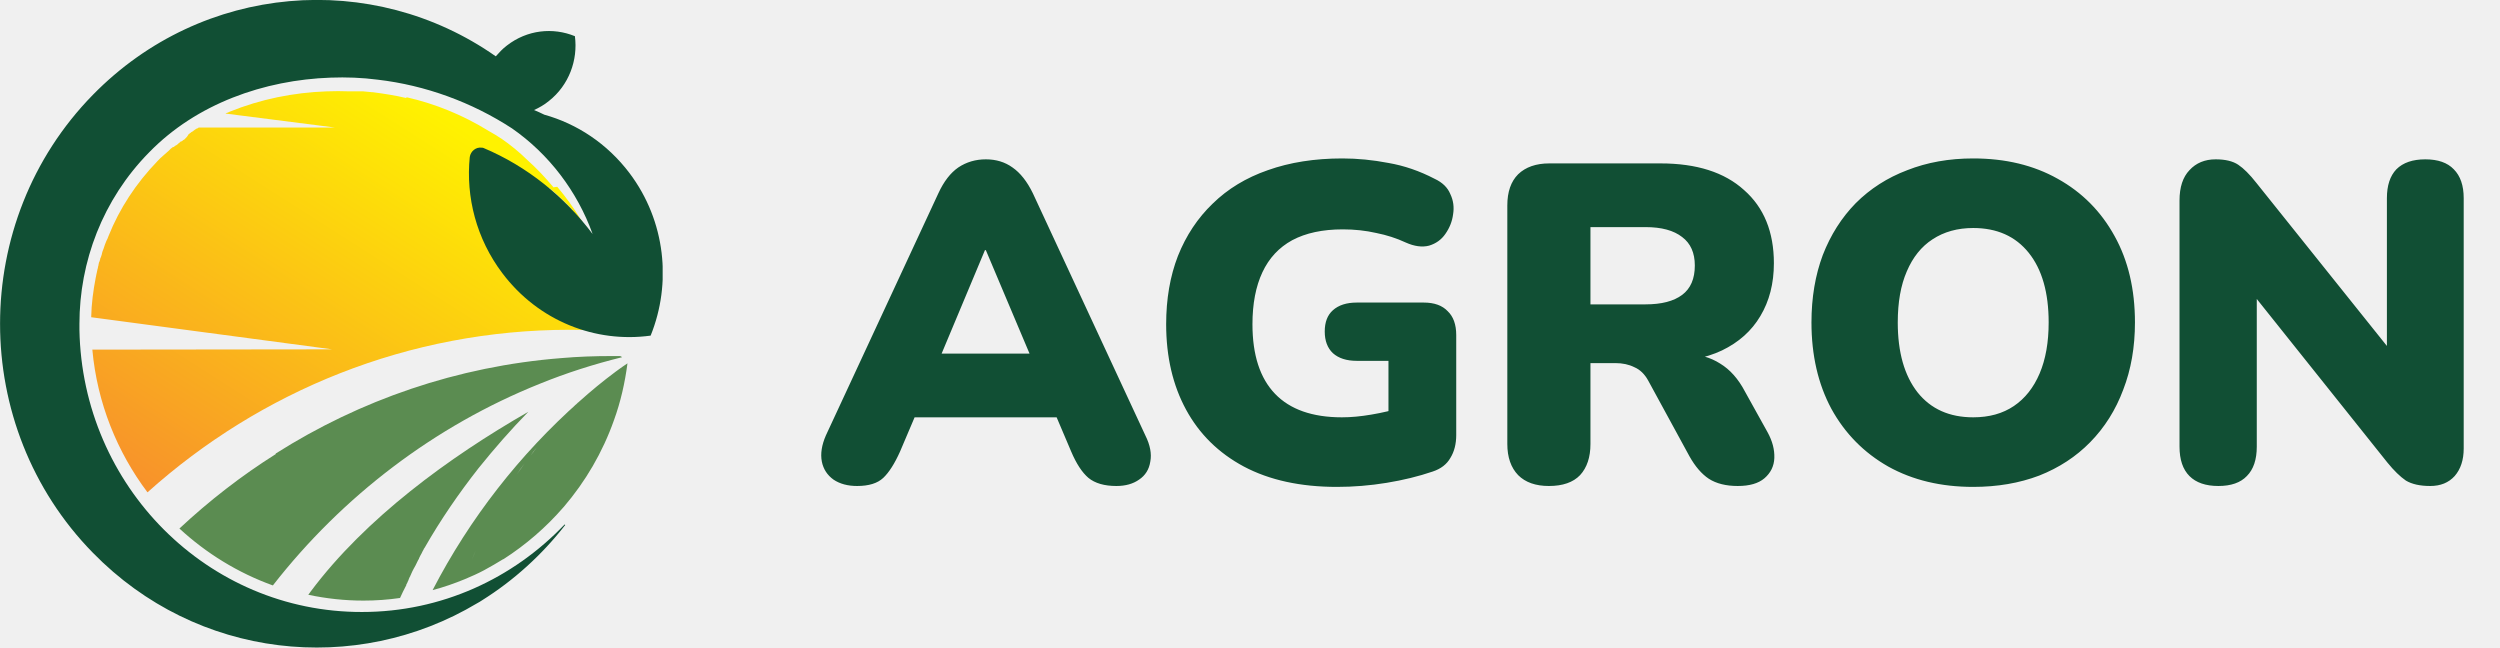
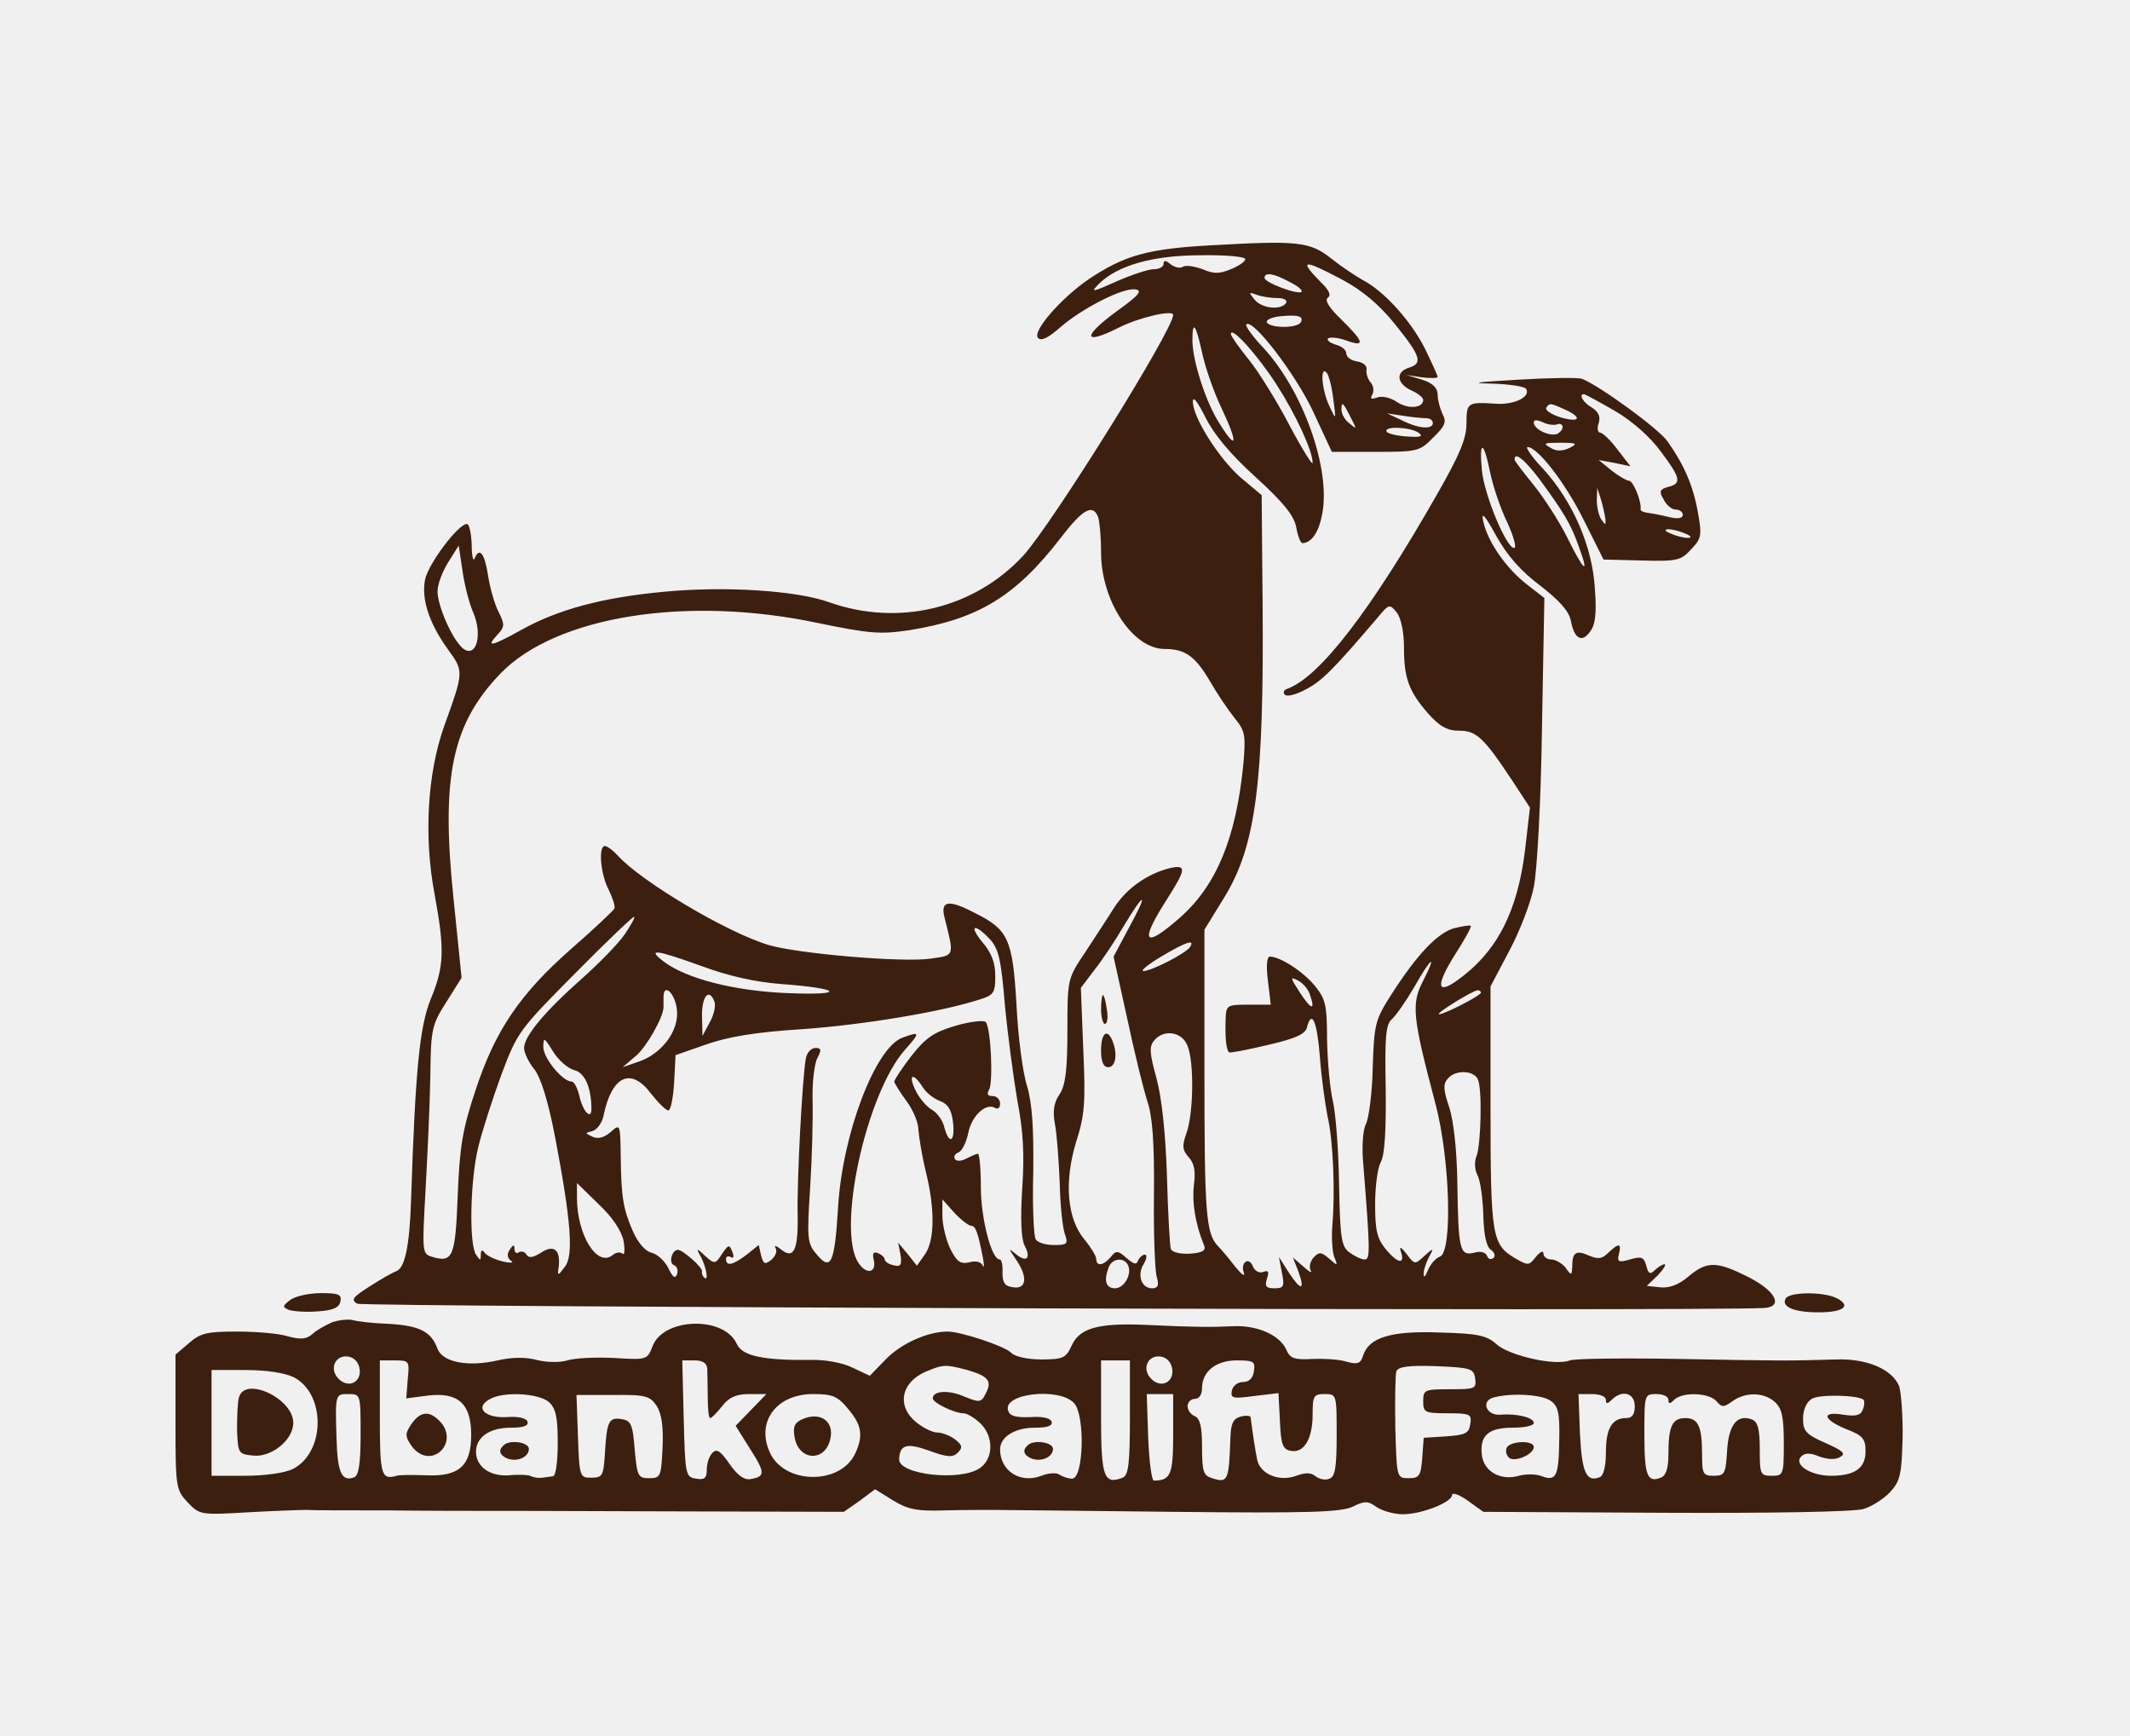
- <svg xmlns="http://www.w3.org/2000/svg" width="166" height="43" viewBox="0 0 166 43" fill="none">
-   <path d="M56.91 32.27C56.29 32.27 55.77 32.13 55.35 31.85C54.93 31.55 54.67 31.15 54.57 30.65C54.47 30.13 54.56 29.55 54.84 28.91L62.31 12.83C62.67 12.05 63.11 11.48 63.63 11.12C64.17 10.76 64.78 10.58 65.46 10.58C66.14 10.58 66.73 10.76 67.23 11.12C67.75 11.48 68.2 12.05 68.58 12.83L76.05 28.91C76.37 29.55 76.48 30.13 76.38 30.65C76.3 31.17 76.05 31.57 75.63 31.85C75.23 32.13 74.73 32.27 74.13 32.27C73.33 32.27 72.71 32.09 72.27 31.73C71.85 31.37 71.47 30.79 71.13 29.99L69.51 26.18L71.61 27.71H59.25L61.38 26.18L59.76 29.99C59.4 30.79 59.03 31.37 58.65 31.73C58.27 32.09 57.69 32.27 56.91 32.27ZM65.4 16.61L61.92 24.92L61.08 23.48H69.81L68.97 24.92L65.46 16.61H65.4ZM88.773 32.33C86.353 32.33 84.293 31.88 82.594 30.98C80.913 30.08 79.633 28.82 78.754 27.2C77.874 25.58 77.433 23.69 77.433 21.53C77.433 19.85 77.694 18.34 78.213 17C78.754 15.64 79.523 14.48 80.523 13.52C81.523 12.54 82.743 11.8 84.183 11.3C85.644 10.78 87.293 10.52 89.133 10.52C90.133 10.52 91.153 10.62 92.194 10.82C93.234 11 94.254 11.35 95.254 11.87C95.773 12.11 96.124 12.45 96.303 12.89C96.504 13.31 96.564 13.76 96.484 14.24C96.424 14.7 96.254 15.13 95.974 15.53C95.713 15.91 95.353 16.17 94.894 16.31C94.433 16.43 93.913 16.36 93.334 16.1C92.734 15.82 92.084 15.61 91.383 15.47C90.683 15.31 89.944 15.23 89.163 15.23C87.823 15.23 86.704 15.47 85.803 15.95C84.924 16.43 84.263 17.14 83.823 18.08C83.383 19.02 83.163 20.17 83.163 21.53C83.163 23.57 83.663 25.11 84.663 26.15C85.663 27.19 87.144 27.71 89.103 27.71C89.704 27.71 90.353 27.65 91.053 27.53C91.773 27.41 92.493 27.24 93.213 27.02L92.194 29.09V23.96H90.094C89.413 23.96 88.883 23.79 88.504 23.45C88.144 23.11 87.963 22.63 87.963 22.01C87.963 21.39 88.144 20.92 88.504 20.6C88.883 20.26 89.413 20.09 90.094 20.09H94.534C95.234 20.09 95.763 20.28 96.124 20.66C96.504 21.02 96.694 21.55 96.694 22.25V28.88C96.694 29.48 96.564 29.99 96.303 30.41C96.064 30.83 95.674 31.13 95.133 31.31C94.194 31.63 93.174 31.88 92.073 32.06C90.974 32.24 89.874 32.33 88.773 32.33ZM102.846 32.27C101.966 32.27 101.286 32.03 100.806 31.55C100.326 31.05 100.086 30.36 100.086 29.48V13.64C100.086 12.74 100.326 12.05 100.806 11.57C101.306 11.09 101.996 10.85 102.876 10.85H110.256C112.656 10.85 114.506 11.44 115.806 12.62C117.126 13.78 117.786 15.4 117.786 17.48C117.786 18.82 117.486 19.99 116.886 20.99C116.306 21.97 115.456 22.73 114.336 23.27C113.236 23.79 111.876 24.05 110.256 24.05L110.496 23.51H111.936C112.796 23.51 113.556 23.72 114.216 24.14C114.876 24.54 115.426 25.16 115.866 26L117.366 28.7C117.686 29.28 117.836 29.85 117.816 30.41C117.796 30.95 117.576 31.4 117.156 31.76C116.756 32.1 116.166 32.27 115.386 32.27C114.606 32.27 113.966 32.11 113.466 31.79C112.986 31.47 112.556 30.97 112.176 30.29L109.446 25.28C109.206 24.84 108.896 24.54 108.516 24.38C108.156 24.2 107.736 24.11 107.256 24.11H105.606V29.48C105.606 30.36 105.376 31.05 104.916 31.55C104.456 32.03 103.766 32.27 102.846 32.27ZM105.606 20.21H109.266C110.326 20.21 111.136 20 111.696 19.58C112.256 19.16 112.536 18.51 112.536 17.63C112.536 16.79 112.256 16.16 111.696 15.74C111.136 15.3 110.326 15.08 109.266 15.08H105.606V20.21ZM131.021 32.33C128.881 32.33 127.001 31.88 125.381 30.98C123.761 30.06 122.501 28.78 121.601 27.14C120.721 25.5 120.281 23.59 120.281 21.41C120.281 19.77 120.531 18.28 121.031 16.94C121.551 15.6 122.281 14.45 123.221 13.49C124.181 12.53 125.321 11.8 126.641 11.3C127.961 10.78 129.421 10.52 131.021 10.52C133.161 10.52 135.031 10.97 136.631 11.87C138.251 12.77 139.511 14.04 140.411 15.68C141.311 17.3 141.761 19.21 141.761 21.41C141.761 23.05 141.501 24.54 140.981 25.88C140.481 27.22 139.751 28.38 138.791 29.36C137.851 30.32 136.721 31.06 135.401 31.58C134.081 32.08 132.621 32.33 131.021 32.33ZM131.021 27.71C132.081 27.71 132.981 27.46 133.721 26.96C134.461 26.46 135.031 25.74 135.431 24.8C135.831 23.86 136.031 22.73 136.031 21.41C136.031 19.43 135.591 17.89 134.711 16.79C133.831 15.69 132.601 15.14 131.021 15.14C129.981 15.14 129.081 15.39 128.321 15.89C127.581 16.37 127.011 17.08 126.611 18.02C126.211 18.94 126.011 20.07 126.011 21.41C126.011 23.39 126.451 24.94 127.331 26.06C128.211 27.16 129.441 27.71 131.021 27.71ZM147.3 32.27C146.46 32.27 145.82 32.05 145.38 31.61C144.94 31.17 144.72 30.52 144.72 29.66V13.31C144.72 12.43 144.94 11.76 145.38 11.3C145.82 10.82 146.4 10.58 147.12 10.58C147.76 10.58 148.26 10.7 148.62 10.94C148.98 11.18 149.38 11.58 149.82 12.14L159.33 24.02H158.49V13.16C158.49 12.32 158.7 11.68 159.12 11.24C159.56 10.8 160.2 10.58 161.04 10.58C161.88 10.58 162.51 10.8 162.93 11.24C163.37 11.68 163.59 12.32 163.59 13.16V29.78C163.59 30.54 163.39 31.15 162.99 31.61C162.59 32.05 162.05 32.27 161.37 32.27C160.69 32.27 160.15 32.15 159.75 31.91C159.37 31.65 158.96 31.25 158.52 30.71L149.01 18.8H149.85V29.66C149.85 30.52 149.63 31.17 149.19 31.61C148.77 32.05 148.14 32.27 147.3 32.27Z" fill="#114F34" />
-   <g clip-path="url(#clip0_155_11)">
-     <path fill-rule="evenodd" clip-rule="evenodd" d="M22.79 4.283C22.846 4.283 22.922 4.283 22.979 4.283C23.036 4.283 23.112 4.283 23.169 4.283C23.226 4.283 23.283 4.283 23.359 4.283C23.416 4.283 23.473 4.283 23.549 4.283C23.605 4.283 23.662 4.283 23.738 4.283C23.795 4.283 23.852 4.283 23.928 4.302C24.877 4.36 25.806 4.496 26.698 4.69C26.584 4.67 26.47 4.651 26.338 4.632H26.319C26.281 4.632 26.224 4.612 26.186 4.612H26.167H26.129H26.072H26.053H26.034L25.939 4.593H25.92H25.901H25.882H25.863H25.844H25.825H25.806H25.787H25.768H25.749H25.73H25.692H25.674H25.655H25.636H25.617H25.598H25.579H25.56H25.541H25.522H25.503L25.427 4.573L25.332 4.554H25.313H25.294H25.275H25.256L25.199 4.535H25.142C24.63 4.476 24.118 4.438 23.567 4.418C23.036 4.399 22.505 4.399 21.974 4.418H21.936H21.898H21.784C21.708 4.418 21.632 4.418 21.556 4.438H21.537C21.48 4.438 21.404 4.438 21.348 4.457H21.234C21.12 4.457 21.006 4.476 20.911 4.476C20.873 4.476 20.835 4.476 20.797 4.476C20.759 4.476 20.721 4.476 20.683 4.496H20.665H20.57H20.475C20.702 4.476 20.911 4.438 21.139 4.418C21.177 4.418 21.234 4.418 21.272 4.399H21.329C21.366 4.399 21.404 4.399 21.442 4.399H21.499C21.537 4.399 21.575 4.399 21.613 4.399H21.689C21.727 4.399 21.746 4.399 21.784 4.399H21.86C21.898 4.399 21.917 4.399 21.955 4.399C21.993 4.399 22.012 4.399 22.05 4.399C22.087 4.399 22.107 4.399 22.144 4.399C22.163 4.399 22.201 4.399 22.22 4.399C22.258 4.399 22.277 4.399 22.315 4.399C22.353 4.399 22.391 4.399 22.429 4.399H22.505C22.562 4.399 22.6 4.399 22.657 4.399H22.695C22.676 4.283 22.733 4.283 22.79 4.283ZM35.293 12.635L36.28 13.565L36.299 13.952H38.025C37.532 13.429 37.02 12.945 36.47 12.48L37.001 12.402C37.551 13.061 38.082 13.778 38.538 14.534C39.221 15.638 39.809 16.84 40.245 18.099L40.852 18.913C40.947 19.301 41.023 19.708 41.08 20.115H41.061C41.099 20.405 41.156 20.696 41.175 20.987H41.194C41.213 21.18 41.232 21.355 41.251 21.549C41.194 21.549 41.137 21.549 41.099 21.529C41.118 21.704 41.156 21.859 41.175 22.033C40.075 21.956 38.974 21.897 37.855 21.897C27.116 21.897 17.287 25.967 9.793 32.691C7.781 30.017 6.453 26.761 6.131 23.215L22.05 23.196L6.055 21.064C6.074 20.173 6.188 19.301 6.358 18.429L6.377 18.351V18.332L6.396 18.254V18.235L6.415 18.157C6.434 18.061 6.453 17.983 6.472 17.886C6.491 17.828 6.51 17.77 6.51 17.712C6.529 17.654 6.548 17.596 6.548 17.537L6.567 17.46V17.44L6.586 17.402L6.605 17.363L6.643 17.247L6.662 17.15L6.681 17.111L6.7 17.072C6.719 17.014 6.738 16.956 6.757 16.898L6.776 16.801C6.795 16.704 6.833 16.627 6.871 16.53C6.928 16.355 6.984 16.181 7.06 16.006L7.098 15.929L7.136 15.851L7.174 15.755L7.212 15.658C7.933 13.855 9.034 12.17 10.457 10.697L10.514 10.639L10.533 10.619L10.57 10.581L10.589 10.561L10.646 10.503C10.684 10.464 10.741 10.426 10.779 10.387L10.798 10.367C10.893 10.29 10.988 10.193 11.083 10.116C11.121 10.077 11.178 10.038 11.216 9.999L11.273 9.941L11.291 9.922L11.329 9.883L11.348 9.864L11.405 9.825L11.424 9.805L11.481 9.767H11.5H11.519L11.576 9.728L11.595 9.709L11.652 9.67L11.69 9.65L11.728 9.631L11.766 9.592H11.785L11.804 9.573L11.842 9.534L11.88 9.495L11.918 9.476L11.956 9.437L11.993 9.399H12.012H12.031L12.088 9.36L12.126 9.34L12.164 9.302L12.202 9.282L12.24 9.263L12.259 9.244L12.297 9.205L12.335 9.166L12.373 9.127L12.411 9.088L12.525 8.914L12.544 8.895L12.582 8.875L12.62 8.837L12.658 8.817L12.695 8.778L12.733 8.759L12.771 8.74L12.828 8.701L12.847 8.682L12.904 8.643L12.923 8.623L12.98 8.585L13.018 8.565L13.075 8.527H13.094H13.113L13.17 8.488L13.189 8.468H22.239L14.953 7.538H14.972L15.01 7.519L15.048 7.499H15.067L15.105 7.48H15.124L15.2 7.441L15.238 7.422C17.287 6.589 19.488 6.143 21.689 6.066C22.201 6.046 22.695 6.046 23.207 6.066H23.226H23.245H23.264H23.283H23.302H23.321H23.34H23.359H23.378H23.416H23.435H23.454H23.473C23.529 6.066 23.586 6.066 23.643 6.066H23.662H23.681H23.7H23.719H23.795H23.814H23.833H23.852H23.871H23.89H23.909H23.928H23.947H23.966H23.985H24.004H24.023H24.042H24.061H24.118C24.307 6.085 24.516 6.104 24.725 6.124H24.763C25.503 6.221 26.262 6.337 26.983 6.511V6.453C28.937 6.899 30.759 7.654 32.428 8.682C32.732 8.856 33.035 9.03 33.32 9.224C33.908 9.631 34.477 10.096 34.99 10.6C35.616 11.162 36.204 11.782 36.754 12.441L35.293 12.635ZM8.616 33.776C7.686 32.575 6.909 31.257 6.282 29.862C6.244 29.765 6.188 29.649 6.15 29.552L6.131 29.532C6.093 29.474 6.074 29.397 6.055 29.339C5.96 29.125 5.884 28.912 5.789 28.68L5.77 28.66C5.751 28.602 5.713 28.525 5.694 28.467V28.447C5.675 28.37 5.637 28.312 5.618 28.234C5.599 28.157 5.561 28.098 5.542 28.021V28.002C5.523 27.943 5.504 27.866 5.467 27.808L5.448 27.769C5.429 27.692 5.41 27.633 5.391 27.556C5.372 27.478 5.353 27.401 5.315 27.323C5.277 27.168 5.22 27.013 5.182 26.878V26.858C5.144 26.703 5.106 26.567 5.068 26.413V26.393C5.049 26.316 5.03 26.258 5.011 26.18V26.161C4.992 26.083 4.973 26.025 4.973 25.947V25.909C4.954 25.831 4.935 25.773 4.935 25.695V25.676C4.916 25.599 4.897 25.521 4.897 25.444C4.878 25.366 4.878 25.289 4.859 25.211V25.192C4.84 25.114 4.84 25.056 4.821 24.979V24.959C4.802 24.882 4.802 24.804 4.783 24.727V24.707C4.765 24.63 4.765 24.552 4.746 24.475V24.455C4.727 24.378 4.727 24.3 4.708 24.223C4.689 24.145 4.689 24.068 4.689 24.01V23.971C4.67 23.738 4.632 23.506 4.613 23.273H4.328C4.328 23.893 4.366 24.514 4.423 25.114C4.442 25.269 4.461 25.444 4.48 25.599V25.618V25.637V25.657V25.676V25.695V25.715V25.754V25.773V25.792V25.812V25.87V25.889V25.909V25.928V25.967V25.986V26.044V26.064V26.083V26.102V26.141V26.161V26.18V26.219H4.518C4.575 26.567 4.632 26.936 4.708 27.285H4.67L4.689 27.362V27.381V27.401V27.42V27.439L4.708 27.517V27.536V27.556V27.575V27.595V27.614V27.633L4.727 27.73V27.75L4.746 27.808V27.827V27.846V27.866V27.885V27.905V27.924C4.783 28.098 4.84 28.273 4.878 28.447V28.505C5.504 30.695 6.491 32.71 7.8 34.493C8.123 34.261 8.37 34.028 8.616 33.776ZM4.461 20.851H4.423L4.404 20.87C4.442 20.541 4.499 20.231 4.537 19.901V19.921V19.94V19.96V19.979V19.998V20.018V20.037V20.056V20.076V20.095V20.173V20.192V20.212V20.231V20.25C4.537 20.289 4.537 20.347 4.518 20.386V20.405V20.444V20.463V20.483V20.502V20.522V20.541V20.56V20.58V20.599V20.619V20.638V20.657V20.677V20.696V20.715V20.735V20.754V20.773V20.793V20.812H4.48L4.461 20.851ZM34.933 20.948H35.654C35.54 20.948 35.407 20.948 35.293 20.948C35.16 20.948 35.047 20.948 34.933 20.948Z" fill="url(#paint0_linear_155_11)" />
-     <path fill-rule="evenodd" clip-rule="evenodd" d="M5.274 21.898C5.274 21.781 5.274 21.665 5.274 21.549C5.274 21.529 5.274 21.51 5.274 21.51C5.274 17.383 6.811 13.255 9.903 10.116C13.053 6.88 17.55 5.31 21.952 5.155C22.995 5.116 24.039 5.155 25.082 5.291C28.232 5.659 31.325 6.783 34 8.527C36.448 10.232 38.326 12.693 39.351 15.542C37.491 13.061 35.006 11.046 32.103 9.825C32.065 9.806 32.027 9.806 31.989 9.806C31.609 9.748 31.249 10.038 31.192 10.426C30.926 13.081 31.628 15.852 33.355 18.138C35.765 21.336 39.559 22.789 43.202 22.285C44.606 18.817 44.208 14.689 41.798 11.492C40.318 9.534 38.307 8.217 36.144 7.616C35.916 7.5 35.689 7.403 35.461 7.306C35.803 7.151 36.144 6.957 36.448 6.705C37.776 5.659 38.383 3.992 38.174 2.403C36.713 1.803 35.006 1.977 33.658 3.023C33.374 3.236 33.146 3.488 32.919 3.74C24.741 -1.996 13.451 -1.143 6.166 6.298C-2.05 14.689 -2.05 28.312 6.166 36.703C13.072 43.776 23.621 44.88 31.685 40.055C31.742 40.016 31.799 39.997 31.856 39.958C31.913 39.919 31.951 39.9 32.008 39.861C34.114 38.543 35.992 36.838 37.529 34.862L37.624 34.959L37.491 34.823C34.076 38.408 29.314 40.636 24.039 40.636C13.793 40.656 5.464 32.284 5.274 21.898Z" fill="#114F34" />
-     <path fill-rule="evenodd" clip-rule="evenodd" d="M41.172 23.68C41.209 23.661 41.247 23.661 41.285 23.642C41.058 23.642 40.849 23.642 40.621 23.642C39.502 23.642 38.382 23.68 37.282 23.777C30.357 24.32 23.905 26.568 18.308 30.114V30.153C16.031 31.587 13.887 33.253 11.914 35.094C13.698 36.741 15.804 38.039 18.119 38.873C22.729 32.962 28.839 28.292 35.84 25.483C37.604 24.765 39.426 24.184 41.304 23.719C41.266 23.68 41.228 23.68 41.172 23.68ZM35.631 29.726C35.498 29.901 35.365 30.075 35.233 30.25C35.347 30.075 35.479 29.901 35.631 29.726ZM34.834 30.773C34.663 31.005 34.493 31.257 34.322 31.49C34.493 31.238 34.645 31.005 34.834 30.773ZM31.59 36.547C31.495 36.761 31.419 36.954 31.343 37.167C31.419 36.974 31.495 36.761 31.59 36.547ZM30.888 38.447C30.186 38.737 29.465 38.989 28.725 39.183C31.191 34.416 34.512 30.172 38.458 26.665C39.236 25.967 40.033 25.308 40.868 24.688C40.963 24.63 41.039 24.552 41.134 24.494C41.191 24.456 41.247 24.417 41.323 24.359C41.437 24.281 41.551 24.204 41.665 24.126C41.494 25.424 41.209 26.684 40.773 27.885C40.014 30.036 38.876 31.974 37.434 33.66L37.415 33.679C36.257 35.017 34.91 36.179 33.43 37.129C33.43 37.129 33.43 37.129 33.411 37.129C32.994 37.381 32.576 37.633 32.14 37.865C31.742 38.078 31.305 38.272 30.888 38.447ZM37.661 27.44C37.718 27.382 37.756 27.343 37.813 27.285C37.87 27.227 37.908 27.188 37.965 27.13C38.022 27.072 38.06 27.033 38.117 26.975C38.174 26.916 38.231 26.878 38.269 26.82C38.325 26.762 38.382 26.723 38.42 26.665L37.661 27.44ZM35.081 27.343C33.923 28.525 32.823 29.785 31.779 31.083C30.47 32.749 29.256 34.513 28.194 36.373L28.137 36.45V36.47L28.061 36.605L27.985 36.761L27.909 36.896L27.89 36.935L27.833 37.051L27.814 37.109L27.757 37.206L27.738 37.245L27.681 37.361L27.662 37.4L27.605 37.516L27.586 37.555L27.51 37.691L27.434 37.826V37.846L27.416 37.865L27.359 37.981L27.34 38.02V38.039L27.302 38.098V38.117L27.245 38.233V38.253L27.207 38.311L27.188 38.35L27.131 38.485V38.505L27.055 38.66V38.679L26.979 38.815V38.834V38.853C26.903 39.008 26.827 39.163 26.752 39.299C26.695 39.435 26.619 39.57 26.562 39.706C25.765 39.822 24.949 39.88 24.133 39.88C22.881 39.88 21.666 39.745 20.471 39.493C20.528 39.415 20.585 39.338 20.642 39.26C24.266 34.416 29.806 30.366 35.081 27.343Z" fill="#5B8C51" />
+ <svg xmlns="http://www.w3.org/2000/svg" version="1.0" width="443pt" height="361pt" viewBox="0 0 443 361" preserveAspectRatio="xMidYMid meet">
+   <g transform="translate(0,361) scale(0.1,-0.1)" fill="#3c1f0f" stroke="none">
+     <path d="M2525 3100 c-138 -7 -186 -21 -261 -71 -58 -40 -118 -109 -105 -122 7 -7 21 0 46 22 46 40 131 83 156 79 16 -2 8 -12 -35 -43 -76 -55 -75 -75 2 -36 42 21 112 37 112 26 0 -31 -250 -432 -311 -500 -102 -111 -260 -149 -404 -98 -69 25 -219 34 -344 22 -129 -12 -221 -37 -298 -80 -61 -34 -73 -36 -49 -10 16 17 16 22 3 48 -8 15 -18 50 -22 76 -7 46 -18 60 -28 35 -3 -7 -6 6 -6 30 -1 23 -5 42 -10 42 -18 0 -81 -84 -87 -116 -8 -41 9 -91 47 -144 34 -47 34 -46 -7 -160 -35 -98 -43 -230 -20 -351 21 -115 20 -149 -8 -217 -23 -57 -32 -143 -41 -417 -3 -97 -13 -142 -30 -149 -8 -3 -33 -17 -56 -32 -35 -22 -40 -28 -26 -36 13 -7 2795 -16 2925 -9 42 2 26 35 -31 64 -67 34 -87 34 -126 1 -20 -17 -40 -24 -58 -22 l-28 3 23 22 c12 13 18 23 14 23 -4 0 -14 -6 -20 -12 -10 -10 -14 -8 -18 9 -5 18 -10 20 -34 13 -24 -7 -27 -5 -23 11 6 23 0 24 -22 3 -13 -13 -21 -14 -40 -6 -27 12 -35 7 -35 -22 -1 -20 -2 -20 -14 -3 -7 9 -21 17 -30 17 -9 0 -16 6 -16 13 0 6 -7 3 -16 -8 -14 -18 -16 -18 -42 -3 -49 29 -52 44 -52 315 l0 251 39 74 c22 41 45 101 51 133 7 33 15 182 17 330 l5 271 -36 28 c-43 33 -82 89 -91 131 -5 22 3 14 27 -30 23 -41 51 -73 91 -103 40 -31 60 -53 64 -73 7 -38 23 -47 40 -23 11 14 14 38 10 90 -5 87 -46 181 -107 248 -24 25 -38 46 -33 46 21 0 79 -75 117 -152 l41 -82 80 -2 c73 -2 81 0 102 23 22 23 23 29 14 79 -10 55 -29 98 -63 146 -18 26 -143 117 -178 130 -8 3 -69 2 -135 -2 -85 -5 -100 -7 -53 -8 37 -1 69 -6 72 -11 10 -16 -23 -33 -61 -31 -61 4 -63 3 -63 -41 0 -31 -14 -65 -61 -147 -139 -244 -245 -381 -312 -405 -7 -2 -9 -8 -5 -12 5 -5 24 0 44 11 33 17 57 41 149 149 24 29 25 29 40 11 9 -12 15 -41 15 -72 0 -65 10 -92 50 -138 24 -27 40 -36 64 -36 36 0 51 -13 110 -102 l38 -58 -10 -87 c-16 -131 -59 -214 -142 -273 -42 -30 -44 -10 -4 54 20 31 35 58 33 60 -2 2 -18 -1 -35 -5 -34 -10 -76 -53 -131 -139 -33 -52 -35 -60 -38 -151 -1 -52 -8 -105 -14 -117 -6 -11 -9 -45 -6 -79 15 -188 15 -203 3 -203 -7 0 -21 7 -32 15 -16 12 -19 30 -21 142 -1 70 -7 148 -13 173 -6 25 -11 82 -12 127 0 73 -3 85 -26 113 -25 30 -72 60 -93 60 -6 0 -8 -19 -4 -50 l6 -50 -47 0 c-45 0 -46 -1 -47 -32 -1 -36 1 -61 7 -67 2 -2 38 5 80 15 56 13 78 22 82 36 10 39 21 15 27 -59 3 -43 11 -99 16 -125 12 -51 16 -158 10 -228 -2 -25 0 -54 4 -65 8 -19 7 -19 -11 -3 -16 14 -21 14 -32 2 -7 -8 -10 -20 -6 -27 4 -6 -3 -3 -15 8 l-22 19 11 -28 c15 -41 6 -42 -19 -4 l-21 33 6 -32 c6 -29 4 -33 -15 -33 -18 0 -21 4 -16 20 5 15 3 18 -8 14 -8 -3 -17 2 -21 11 -8 22 -27 9 -19 -13 3 -9 -5 -3 -18 13 -13 17 -29 36 -36 43 -25 26 -28 69 -28 362 l0 296 43 70 c64 106 81 238 78 607 l-2 227 -43 36 c-46 40 -101 127 -100 159 0 12 10 -1 26 -33 18 -36 51 -76 104 -124 59 -54 80 -80 85 -105 3 -18 9 -33 13 -33 19 1 34 23 41 61 18 94 -40 256 -122 345 -23 24 -39 47 -36 49 13 14 103 -104 139 -181 l39 -84 91 0 c87 0 92 1 120 30 25 24 28 33 19 49 -5 11 -10 29 -10 40 0 14 -10 24 -32 31 l-33 10 33 -5 c17 -2 32 -2 32 1 0 3 -12 29 -26 58 -29 58 -85 120 -129 143 -16 9 -46 29 -66 45 -44 35 -69 38 -244 28z m65 -29 c0 -5 -13 -14 -30 -21 -24 -10 -36 -10 -59 0 -17 6 -35 9 -41 5 -6 -4 -17 -1 -25 5 -11 9 -15 9 -15 1 0 -6 -9 -11 -20 -11 -11 0 -45 -11 -77 -25 -51 -23 -56 -24 -38 -6 39 39 113 60 213 60 50 1 92 -3 92 -8z m202 -43 c41 -22 76 -51 109 -92 54 -67 59 -82 29 -91 -28 -9 -25 -33 5 -47 14 -6 25 -15 25 -20 0 -17 -31 -20 -55 -4 -13 9 -32 13 -41 9 -12 -4 -15 -3 -10 6 4 6 3 18 -3 25 -7 8 -10 20 -9 27 2 8 -7 15 -19 17 -13 2 -23 9 -23 17 0 7 -10 15 -22 18 -12 4 -19 9 -16 13 4 3 21 2 37 -4 41 -15 39 -4 -9 43 -26 25 -36 41 -28 46 7 5 2 16 -16 33 -46 47 -35 47 46 4z m-111 -4 c17 -8 29 -18 26 -21 -7 -7 -77 19 -77 29 0 12 18 10 51 -8z m-25 -34 c14 0 22 -4 19 -10 -10 -16 -51 -12 -66 7 -12 15 -12 16 4 10 10 -4 30 -7 43 -7z m49 -51 c-8 -12 -62 -12 -70 0 -3 5 9 11 27 13 38 4 51 0 43 -13z m-205 -62 c6 -29 24 -82 41 -117 34 -72 32 -90 -4 -32 -29 44 -57 132 -57 174 0 43 7 34 20 -25z m155 -67 c41 -64 75 -138 75 -163 0 -6 -22 29 -48 78 -26 50 -64 111 -84 136 -21 26 -38 50 -38 54 0 18 55 -43 95 -105z m118 -30 c6 -45 6 -45 -8 -15 -16 33 -20 85 -6 70 5 -6 11 -30 14 -55z m586 -25 c36 -21 73 -54 95 -84 42 -56 44 -67 15 -74 -17 -5 -19 -9 -9 -26 6 -12 17 -21 25 -21 8 0 15 -5 15 -11 0 -7 -10 -9 -27 -5 -16 4 -36 8 -45 9 -9 1 -16 4 -16 7 3 15 -15 60 -24 60 -5 0 -22 10 -36 21 l-27 22 33 -6 33 -7 -27 35 c-14 19 -31 35 -36 35 -5 0 -7 9 -3 20 4 13 0 23 -14 32 -19 11 -28 28 -17 28 3 0 32 -16 65 -35z m-549 -15 c12 -23 12 -24 -3 -11 -10 7 -17 20 -17 29 0 18 3 16 20 -18z m445 18 c37 -17 31 -28 -10 -16 -19 6 -32 15 -29 20 7 10 8 10 39 -4z m-289 -18 c8 0 14 -4 14 -10 0 -14 -30 -12 -65 6 l-30 14 34 -5 c18 -3 40 -5 47 -5z m272 -13 c6 3 12 0 12 -5 0 -6 -6 -12 -12 -15 -16 -5 -48 10 -48 24 0 6 6 6 18 1 9 -5 23 -7 30 -5z m-288 -17 c11 -8 5 -10 -23 -8 -21 1 -41 6 -43 10 -7 12 48 10 66 -2z m314 -32 c-15 -7 -28 -7 -40 1 -16 9 -12 10 21 10 35 0 37 -2 19 -11z m-165 -50 c6 -29 22 -77 36 -105 13 -29 20 -53 14 -53 -16 0 -62 110 -67 162 -6 64 4 61 17 -4z m103 -15 c51 -70 65 -93 82 -141 22 -60 11 -52 -25 21 -17 34 -49 83 -70 109 -21 26 -39 49 -39 52 0 17 20 1 52 -41z m137 -83 c1 -13 0 -13 -9 0 -5 8 -9 26 -9 40 l1 25 8 -25 c4 -14 8 -32 9 -40z m-1055 4 c3 -9 6 -41 6 -73 0 -101 66 -201 132 -201 43 0 64 -15 95 -68 15 -26 38 -60 51 -76 22 -27 23 -36 18 -95 -15 -154 -56 -253 -132 -320 -74 -65 -85 -53 -29 35 42 66 44 76 8 68 -45 -11 -89 -41 -115 -81 -13 -21 -41 -63 -61 -94 -37 -55 -37 -56 -37 -163 0 -82 -4 -113 -16 -132 -12 -17 -15 -35 -10 -62 4 -20 8 -75 10 -122 1 -47 6 -95 11 -108 7 -20 4 -22 -23 -22 -17 0 -34 5 -38 12 -4 6 -7 69 -5 139 1 92 -2 143 -13 180 -9 28 -19 105 -22 171 -8 134 -17 154 -85 188 -55 29 -73 27 -65 -7 21 -83 22 -80 -27 -87 -57 -9 -277 10 -338 28 -87 26 -265 132 -314 186 -10 11 -22 20 -27 20 -14 0 -9 -59 8 -91 8 -17 14 -34 12 -39 -2 -4 -42 -42 -89 -83 -107 -94 -159 -170 -200 -295 -27 -81 -33 -117 -37 -219 -5 -129 -10 -141 -55 -127 -19 6 -19 12 -12 138 4 72 9 178 10 236 1 99 3 108 33 155 l32 51 -17 167 c-26 251 -3 361 98 466 115 119 387 163 660 105 107 -22 129 -24 190 -15 143 23 221 70 315 192 46 60 67 72 78 43z m1221 -34 c13 -5 14 -9 5 -9 -8 0 -24 4 -35 9 -13 5 -14 9 -5 9 8 0 24 -4 35 -9z m-2520 -166 c19 -46 5 -94 -22 -73 -22 18 -53 88 -53 119 0 14 10 41 22 60 l22 35 8 -53 c4 -29 14 -68 23 -88z m1363 -654 l-32 -60 28 -127 c15 -71 34 -148 42 -173 11 -32 15 -86 14 -195 -1 -82 2 -160 6 -172 5 -17 2 -23 -10 -23 -22 0 -32 28 -17 51 6 11 7 19 2 19 -5 0 -11 -6 -14 -12 -3 -10 -9 -8 -24 5 -18 16 -22 16 -33 2 -15 -18 -30 -20 -30 -4 0 6 -11 24 -24 40 -37 43 -43 121 -18 203 18 56 20 82 15 193 l-5 128 28 37 c16 20 44 62 62 93 44 73 51 70 10 -5z m-1049 -14 c-13 -19 -53 -60 -89 -92 -77 -68 -120 -120 -120 -144 0 -10 9 -29 21 -44 14 -18 29 -66 44 -144 33 -174 38 -244 20 -267 -15 -20 -16 -20 -13 0 4 35 -10 47 -37 29 -16 -10 -25 -12 -30 -4 -3 6 -11 8 -16 5 -5 -4 -9 0 -9 7 0 10 -3 9 -10 -2 -6 -9 -5 -17 3 -23 7 -4 -1 -5 -18 -1 -16 4 -33 12 -37 18 -5 7 -8 6 -8 -4 0 -13 -1 -13 -10 0 -15 23 -12 157 5 225 8 33 30 101 48 150 33 88 37 93 153 210 65 66 121 119 123 118 2 -2 -7 -18 -20 -37z m759 -9 c19 -20 24 -42 32 -138 6 -63 18 -152 26 -199 12 -62 15 -111 10 -183 -4 -64 -2 -105 5 -118 14 -27 4 -36 -18 -18 -16 13 -16 13 0 -11 25 -36 22 -62 -5 -58 -18 2 -23 9 -23 31 1 15 -2 27 -6 27 -17 0 -39 86 -39 150 0 39 -3 70 -6 70 -3 0 -14 -5 -24 -10 -11 -6 -21 -6 -24 -1 -3 5 0 11 8 14 7 3 16 21 20 41 7 35 37 63 56 51 6 -3 10 1 10 9 0 9 -7 16 -16 16 -10 0 -12 4 -7 13 9 15 4 129 -7 141 -4 4 -33 1 -63 -8 -44 -13 -61 -24 -91 -62 -20 -26 -36 -50 -36 -54 0 -3 11 -21 25 -40 14 -19 25 -45 25 -59 1 -14 7 -53 15 -86 20 -80 19 -145 -1 -174 l-17 -24 -19 24 -20 24 5 -26 c3 -21 0 -25 -15 -21 -10 2 -18 8 -18 12 0 4 -6 10 -14 13 -9 4 -12 0 -9 -13 7 -27 -14 -33 -31 -8 -47 67 15 352 96 444 33 37 32 39 -6 25 -56 -22 -124 -200 -133 -353 -7 -116 -15 -133 -44 -98 -20 23 -21 32 -14 140 4 63 6 145 5 182 -1 37 4 76 10 87 9 17 8 21 -4 21 -9 0 -18 -10 -20 -22 -7 -36 -19 -256 -17 -330 1 -70 -9 -89 -36 -66 -9 7 -14 8 -10 2 4 -7 0 -17 -9 -25 -13 -10 -16 -9 -21 9 l-5 22 -25 -20 c-29 -22 -43 -25 -43 -9 0 5 4 7 10 4 6 -4 7 1 3 11 -6 16 -8 15 -21 -4 -14 -22 -16 -22 -35 -5 -19 18 -20 17 -8 -4 11 -23 15 -51 5 -40 -3 3 -5 8 -4 12 2 8 -40 45 -50 45 -13 0 -20 -28 -8 -32 6 -2 9 -11 6 -19 -4 -10 -9 -6 -18 13 -7 14 -22 29 -35 32 -13 3 -28 21 -38 43 -21 48 -25 72 -26 157 -1 68 -1 69 -21 51 -13 -11 -25 -15 -37 -10 -17 8 -17 8 -1 12 10 3 20 17 23 31 17 84 57 103 99 47 15 -19 31 -35 36 -35 5 0 10 26 12 57 l3 58 63 22 c45 16 103 26 200 32 127 9 291 36 370 62 29 9 32 14 32 49 0 27 -8 48 -26 69 -30 36 -18 42 14 8z m417 -17 c-8 -13 -80 -50 -97 -50 -7 0 10 14 37 30 52 31 71 37 60 20z m-1015 -40 c54 -20 111 -33 164 -37 125 -9 138 -24 16 -19 -111 4 -213 30 -260 66 -35 27 -17 25 80 -10z m1499 -32 c-24 -47 -21 -75 27 -256 30 -115 35 -306 9 -316 -9 -3 -20 -16 -25 -28 -5 -13 -9 -17 -9 -10 -1 7 4 23 10 35 12 22 11 22 -9 4 -19 -18 -20 -18 -37 5 -10 13 -15 16 -12 6 10 -28 -4 -28 -29 1 -20 24 -24 40 -24 96 0 36 5 76 12 88 8 15 11 66 10 153 -2 107 0 133 13 144 8 7 29 37 46 66 36 64 49 72 18 12z m-234 -29 c11 -32 2 -30 -22 7 -20 31 -20 33 -3 24 10 -5 22 -19 25 -31z m-1317 -31 c4 -43 -32 -91 -81 -107 l-32 -11 27 23 c22 18 58 81 58 102 0 3 0 12 0 21 0 31 25 7 28 -28z m1672 37 c0 -6 -76 -45 -87 -45 -10 0 69 49 80 50 4 0 7 -2 7 -5z m-1594 -19 c3 -8 -1 -27 -10 -43 l-15 -28 -1 43 c0 41 15 57 26 28z m984 -92 c14 -35 12 -141 -2 -180 -10 -28 -9 -36 4 -51 12 -13 15 -29 11 -59 -4 -36 3 -80 21 -124 5 -11 -2 -16 -29 -18 -22 -1 -37 3 -40 10 -2 7 -6 76 -8 153 -3 90 -11 163 -22 203 -14 50 -15 65 -5 77 20 25 59 19 70 -11z m-1276 -50 c22 -5 36 -36 36 -81 0 -24 -18 -5 -25 27 -4 17 -11 30 -16 30 -19 0 -59 49 -59 72 0 21 2 20 20 -9 11 -18 30 -35 44 -39z m1880 -20 c9 -22 6 -135 -3 -159 -5 -11 -4 -29 2 -40 6 -11 11 -49 12 -83 1 -42 7 -67 16 -72 7 -5 10 -13 5 -17 -5 -4 -11 -2 -13 4 -3 8 -14 11 -27 7 -30 -7 -33 5 -35 146 -1 69 -8 130 -17 157 -12 35 -13 48 -3 59 15 19 55 18 63 -2z m-1156 -14 c7 -12 23 -25 36 -30 17 -6 25 -18 28 -44 5 -41 -8 -49 -18 -11 -3 14 -15 30 -25 36 -10 5 -26 23 -34 39 -17 34 -7 41 13 10z m-621 -322 c3 -18 2 -30 -2 -26 -5 4 -14 3 -21 -3 -32 -26 -74 42 -74 119 l0 31 45 -44 c29 -27 48 -56 52 -77z m723 32 c9 0 14 -14 24 -65 3 -16 3 -24 0 -18 -3 8 -15 11 -28 7 -19 -4 -26 1 -40 29 -9 19 -16 50 -16 68 l0 34 25 -28 c14 -15 30 -27 35 -27z m325 -80 c11 -18 -6 -50 -26 -50 -19 0 -24 16 -13 44 7 18 30 21 39 6z" />
+     <path d="M2290 1510 c0 -16 4 -30 8 -30 5 0 7 14 4 30 -2 17 -6 30 -8 30 -2 0 -4 -13 -4 -30z" />
+     <path d="M2290 1425 c0 -24 5 -35 15 -35 15 0 20 26 9 54 -11 28 -24 17 -24 -19z" />
+     <path d="M604 906 c-17 -13 -17 -15 -3 -21 9 -3 36 -5 60 -3 32 2 45 8 47 21 3 14 -4 17 -40 17 -24 0 -53 -6 -64 -14z" />
+     <path d="M3714 909 c-10 -17 16 -29 68 -29 52 0 69 13 39 29 -26 14 -98 14 -107 0z" />
+     <path d="M690 859 c-13 -6 -32 -16 -40 -24 -13 -11 -24 -12 -51 -5 -18 6 -66 10 -106 10 -62 0 -76 -3 -100 -24 l-28 -24 0 -140 c0 -136 1 -141 25 -167 25 -26 26 -27 125 -21 55 3 110 5 123 5 12 -1 87 -1 167 -1 80 -1 160 -1 178 -1 17 0 199 0 402 -1 l370 -1 33 23 32 24 37 -23 c31 -19 50 -23 108 -21 38 1 84 1 100 1 17 0 185 -2 375 -4 279 -3 350 -1 374 11 24 12 31 12 49 -1 12 -8 36 -15 55 -15 39 0 102 25 102 40 0 6 15 1 33 -12 l32 -23 380 -2 c220 -1 393 2 411 8 17 5 42 21 55 35 21 23 24 36 26 111 1 47 -3 96 -7 109 -14 35 -66 58 -130 56 -101 -3 -114 -3 -325 1 -115 2 -219 1 -230 -3 -31 -12 -127 10 -153 34 -20 18 -39 22 -117 24 -101 4 -148 -10 -160 -48 -5 -16 -11 -19 -33 -13 -15 5 -47 7 -72 6 -39 -2 -47 1 -55 20 -14 30 -61 51 -112 48 -48 -2 -76 -2 -183 3 -96 4 -135 -7 -151 -43 -12 -26 -18 -29 -63 -29 -29 0 -56 6 -63 14 -14 14 -105 44 -132 44 -41 0 -95 -24 -127 -56 l-35 -36 -36 17 c-20 10 -58 17 -87 16 -99 -1 -143 8 -154 34 -27 58 -153 54 -175 -6 -11 -28 -12 -28 -79 -24 -38 2 -82 0 -98 -5 -17 -5 -44 -4 -64 1 -22 6 -51 6 -81 -1 -62 -14 -114 -4 -125 24 -13 36 -37 48 -100 52 -33 1 -67 5 -77 8 -10 2 -29 0 -43 -5z m58 -97 c4 -28 -24 -41 -44 -20 -20 20 -7 50 20 46 13 -2 22 -12 24 -26z m1690 0 c4 -28 -24 -41 -44 -20 -20 20 -7 50 20 46 13 -2 22 -12 24 -26z m-1590 -21 l-3 -40 46 6 c62 7 89 -17 89 -82 0 -64 -25 -87 -93 -84 -29 1 -56 1 -62 -1 -32 -9 -35 1 -35 120 l0 120 31 0 c30 0 31 -1 27 -39z m623 22 c0 -10 1 -37 1 -60 0 -24 2 -43 5 -43 3 0 14 11 25 25 14 18 29 25 56 25 l36 0 -32 -33 -32 -33 30 -48 c32 -50 32 -58 0 -63 -13 -2 -27 9 -43 32 -18 26 -26 32 -35 23 -7 -7 -12 -22 -12 -35 0 -18 -5 -22 -22 -19 -22 3 -23 7 -26 124 l-3 122 26 0 c17 0 25 -6 26 -17z m879 -102 c0 -96 -3 -120 -15 -125 -39 -15 -45 1 -45 125 l0 119 30 0 30 0 0 -119z m258 97 c-2 -15 -10 -23 -23 -23 -11 0 -21 -8 -23 -18 -3 -16 2 -17 47 -11 l50 6 3 -58 c2 -49 6 -59 22 -62 28 -6 46 25 46 75 0 39 2 43 25 43 25 0 25 -1 25 -85 0 -67 -3 -87 -15 -91 -8 -4 -21 -1 -29 5 -9 8 -21 8 -40 1 -35 -13 -74 3 -81 32 -4 19 -10 58 -14 90 -1 3 -10 4 -21 1 -15 -4 -20 -14 -21 -44 -3 -89 -5 -95 -38 -84 -18 5 -21 14 -21 65 0 42 -4 59 -15 64 -8 3 -15 12 -15 21 0 8 7 15 15 15 9 0 15 9 15 22 0 35 29 58 72 58 35 0 39 -2 36 -22z m-596 2 c44 -13 52 -23 38 -49 -9 -19 -13 -19 -45 -6 -32 14 -65 12 -65 -4 0 -9 45 -31 64 -31 7 0 22 -9 34 -20 29 -27 29 -74 0 -94 -40 -28 -168 -14 -168 18 1 31 16 35 63 18 38 -14 49 -14 59 -4 11 11 9 16 -6 28 -11 8 -27 14 -37 14 -9 0 -28 9 -43 21 -41 33 -33 82 18 105 38 16 42 16 88 4z m1056 -17 c3 -22 0 -23 -52 -23 -53 0 -56 -1 -56 -25 0 -23 3 -25 51 -25 47 0 50 -2 47 -22 -3 -20 -10 -23 -50 -26 l-47 -3 -3 -42 c-3 -37 -6 -42 -28 -42 -25 0 -25 0 -28 104 -1 58 0 111 2 118 4 10 25 13 83 11 72 -3 78 -5 81 -25z m-2457 2 c67 -35 66 -156 -2 -191 -17 -8 -57 -14 -99 -14 l-70 0 0 110 0 110 70 0 c45 0 82 -6 101 -15z m139 -119 c0 -61 -4 -85 -13 -89 -26 -10 -35 9 -37 78 -3 96 -3 95 25 95 25 0 25 -1 25 -84z m392 67 c14 -13 18 -31 18 -85 0 -38 -4 -69 -10 -69 -5 -1 -16 -2 -22 -3 -7 -1 -17 0 -23 3 -5 3 -26 4 -46 2 -40 -3 -69 18 -69 49 0 30 28 50 72 50 27 0 38 4 35 13 -3 7 -19 11 -44 9 -45 -2 -66 20 -35 37 28 17 103 13 124 -6z m224 -8 c10 -16 14 -42 12 -87 -3 -60 -4 -63 -28 -63 -23 0 -25 4 -30 60 -4 53 -8 60 -28 63 -26 4 -30 -5 -34 -73 -3 -45 -5 -49 -28 -49 -24 0 -25 1 -28 86 l-3 86 76 0 c68 1 77 -2 91 -23z m398 -6 c28 -33 32 -55 15 -92 -31 -68 -151 -65 -179 4 -27 63 16 119 91 119 40 0 51 -4 73 -31z m470 12 c23 -25 20 -156 -4 -157 -8 0 -20 4 -26 8 -6 5 -23 4 -38 -2 -44 -17 -86 10 -86 55 0 26 31 45 72 45 27 0 38 4 35 13 -3 7 -19 11 -44 9 -29 -1 -43 2 -46 13 -14 36 106 50 137 16z m206 -65 c0 -83 -5 -96 -40 -96 -5 0 -10 41 -12 90 l-3 90 28 0 27 0 0 -84z m785 70 c16 -11 19 -26 18 -79 -1 -78 -6 -89 -36 -78 -12 5 -34 5 -48 1 -38 -11 -73 9 -77 43 -5 41 14 57 64 57 24 0 44 4 44 10 0 11 -35 20 -70 17 -29 -2 -41 29 -13 36 38 10 100 6 118 -7z m115 2 c0 -9 3 -9 12 0 22 22 48 14 48 -13 0 -17 -5 -25 -18 -25 -29 0 -42 -21 -42 -71 0 -30 -5 -49 -13 -52 -28 -11 -37 10 -41 91 l-3 82 28 0 c16 0 29 -5 29 -12z m130 0 c0 -9 3 -9 12 0 17 17 73 15 88 -3 11 -13 15 -13 33 0 28 20 66 19 89 -2 14 -13 18 -31 18 -85 0 -66 -1 -68 -25 -68 -24 0 -25 3 -25 55 0 42 -4 57 -16 62 -31 12 -49 -11 -52 -66 -3 -47 -5 -51 -28 -51 -22 0 -24 4 -24 44 0 59 -8 76 -35 76 -27 0 -35 -17 -35 -75 0 -30 -5 -45 -16 -49 -28 -11 -34 4 -34 90 0 83 0 84 25 84 14 0 25 -5 25 -12z m406 0 c2 -3 2 -12 -2 -21 -4 -11 -14 -14 -40 -10 -47 8 -43 -10 6 -30 34 -13 40 -20 40 -46 0 -35 -22 -51 -72 -51 -42 0 -78 23 -62 40 8 8 19 8 38 0 17 -6 34 -7 43 -1 13 7 6 13 -30 29 -41 18 -47 25 -47 51 0 18 7 34 18 41 16 10 97 8 108 -2z" />
+     <path d="M856 648 c-13 -19 -14 -25 -2 -43 16 -25 42 -31 61 -15 19 16 19 45 -1 64 -21 22 -40 20 -58 -6z" />
+     <path d="M497 703 c-3 -10 -4 -40 -4 -68 2 -49 3 -50 34 -53 38 -4 83 33 83 68 0 51 -101 98 -113 53z" />
+     <path d="M1047 603 c-11 -10 -8 -20 8 -27 21 -8 45 3 45 20 0 14 -41 20 -53 7z" />
+     <path d="M1672 659 c-18 -7 -23 -15 -20 -35 7 -56 69 -57 76 -1 4 32 -23 49 -56 36z" />
+     <path d="M2137 603 c-11 -10 -8 -20 8 -27 21 -8 45 3 45 20 0 14 -41 20 -53 7z" />
+     <path d="M3134 599 c-3 -6 -2 -15 4 -21 11 -11 52 6 52 22 0 14 -47 13 -56 -1z" />
  </g>
-   <defs>
-     <linearGradient id="paint0_linear_155_11" x1="13.176" y1="36.629" x2="31.003" y2="8.694" gradientUnits="userSpaceOnUse">
-       <stop stop-color="#F78D2D" />
-       <stop offset="1" stop-color="#FFF200" />
-     </linearGradient>
-     <clipPath id="clip0_155_11">
-       <rect width="44" height="43" fill="white" />
-     </clipPath>
-   </defs>
</svg>
